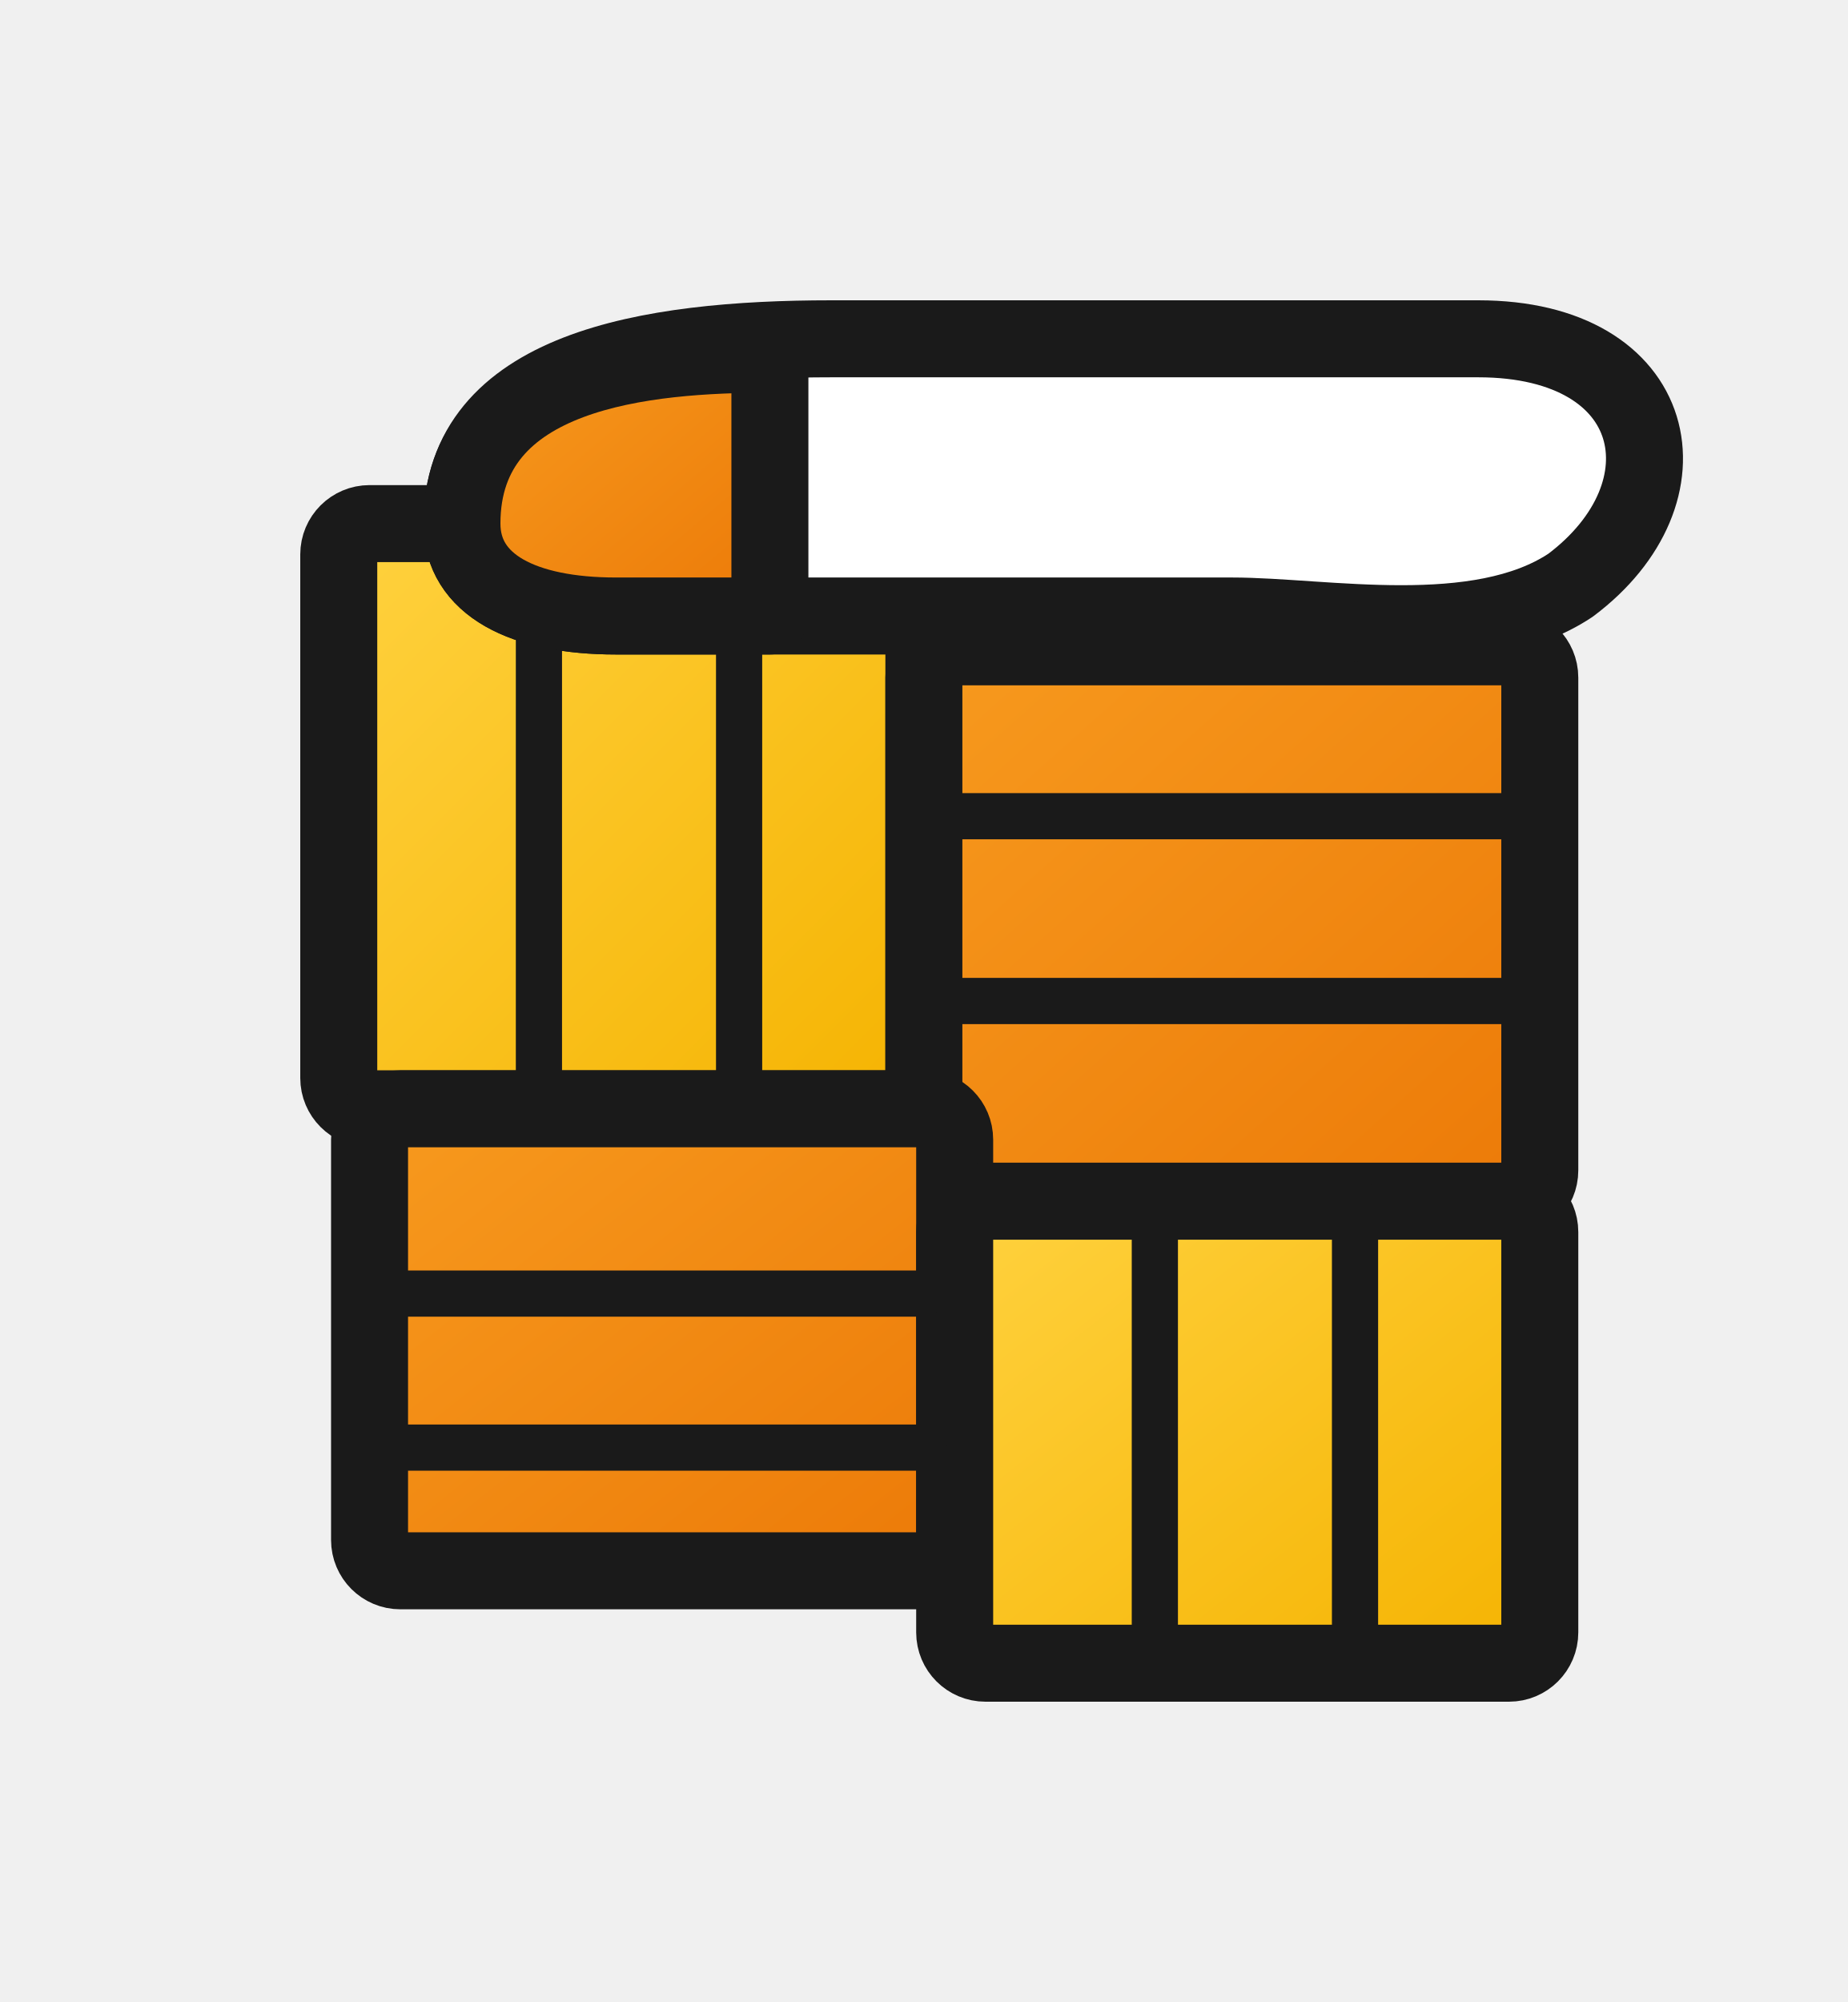
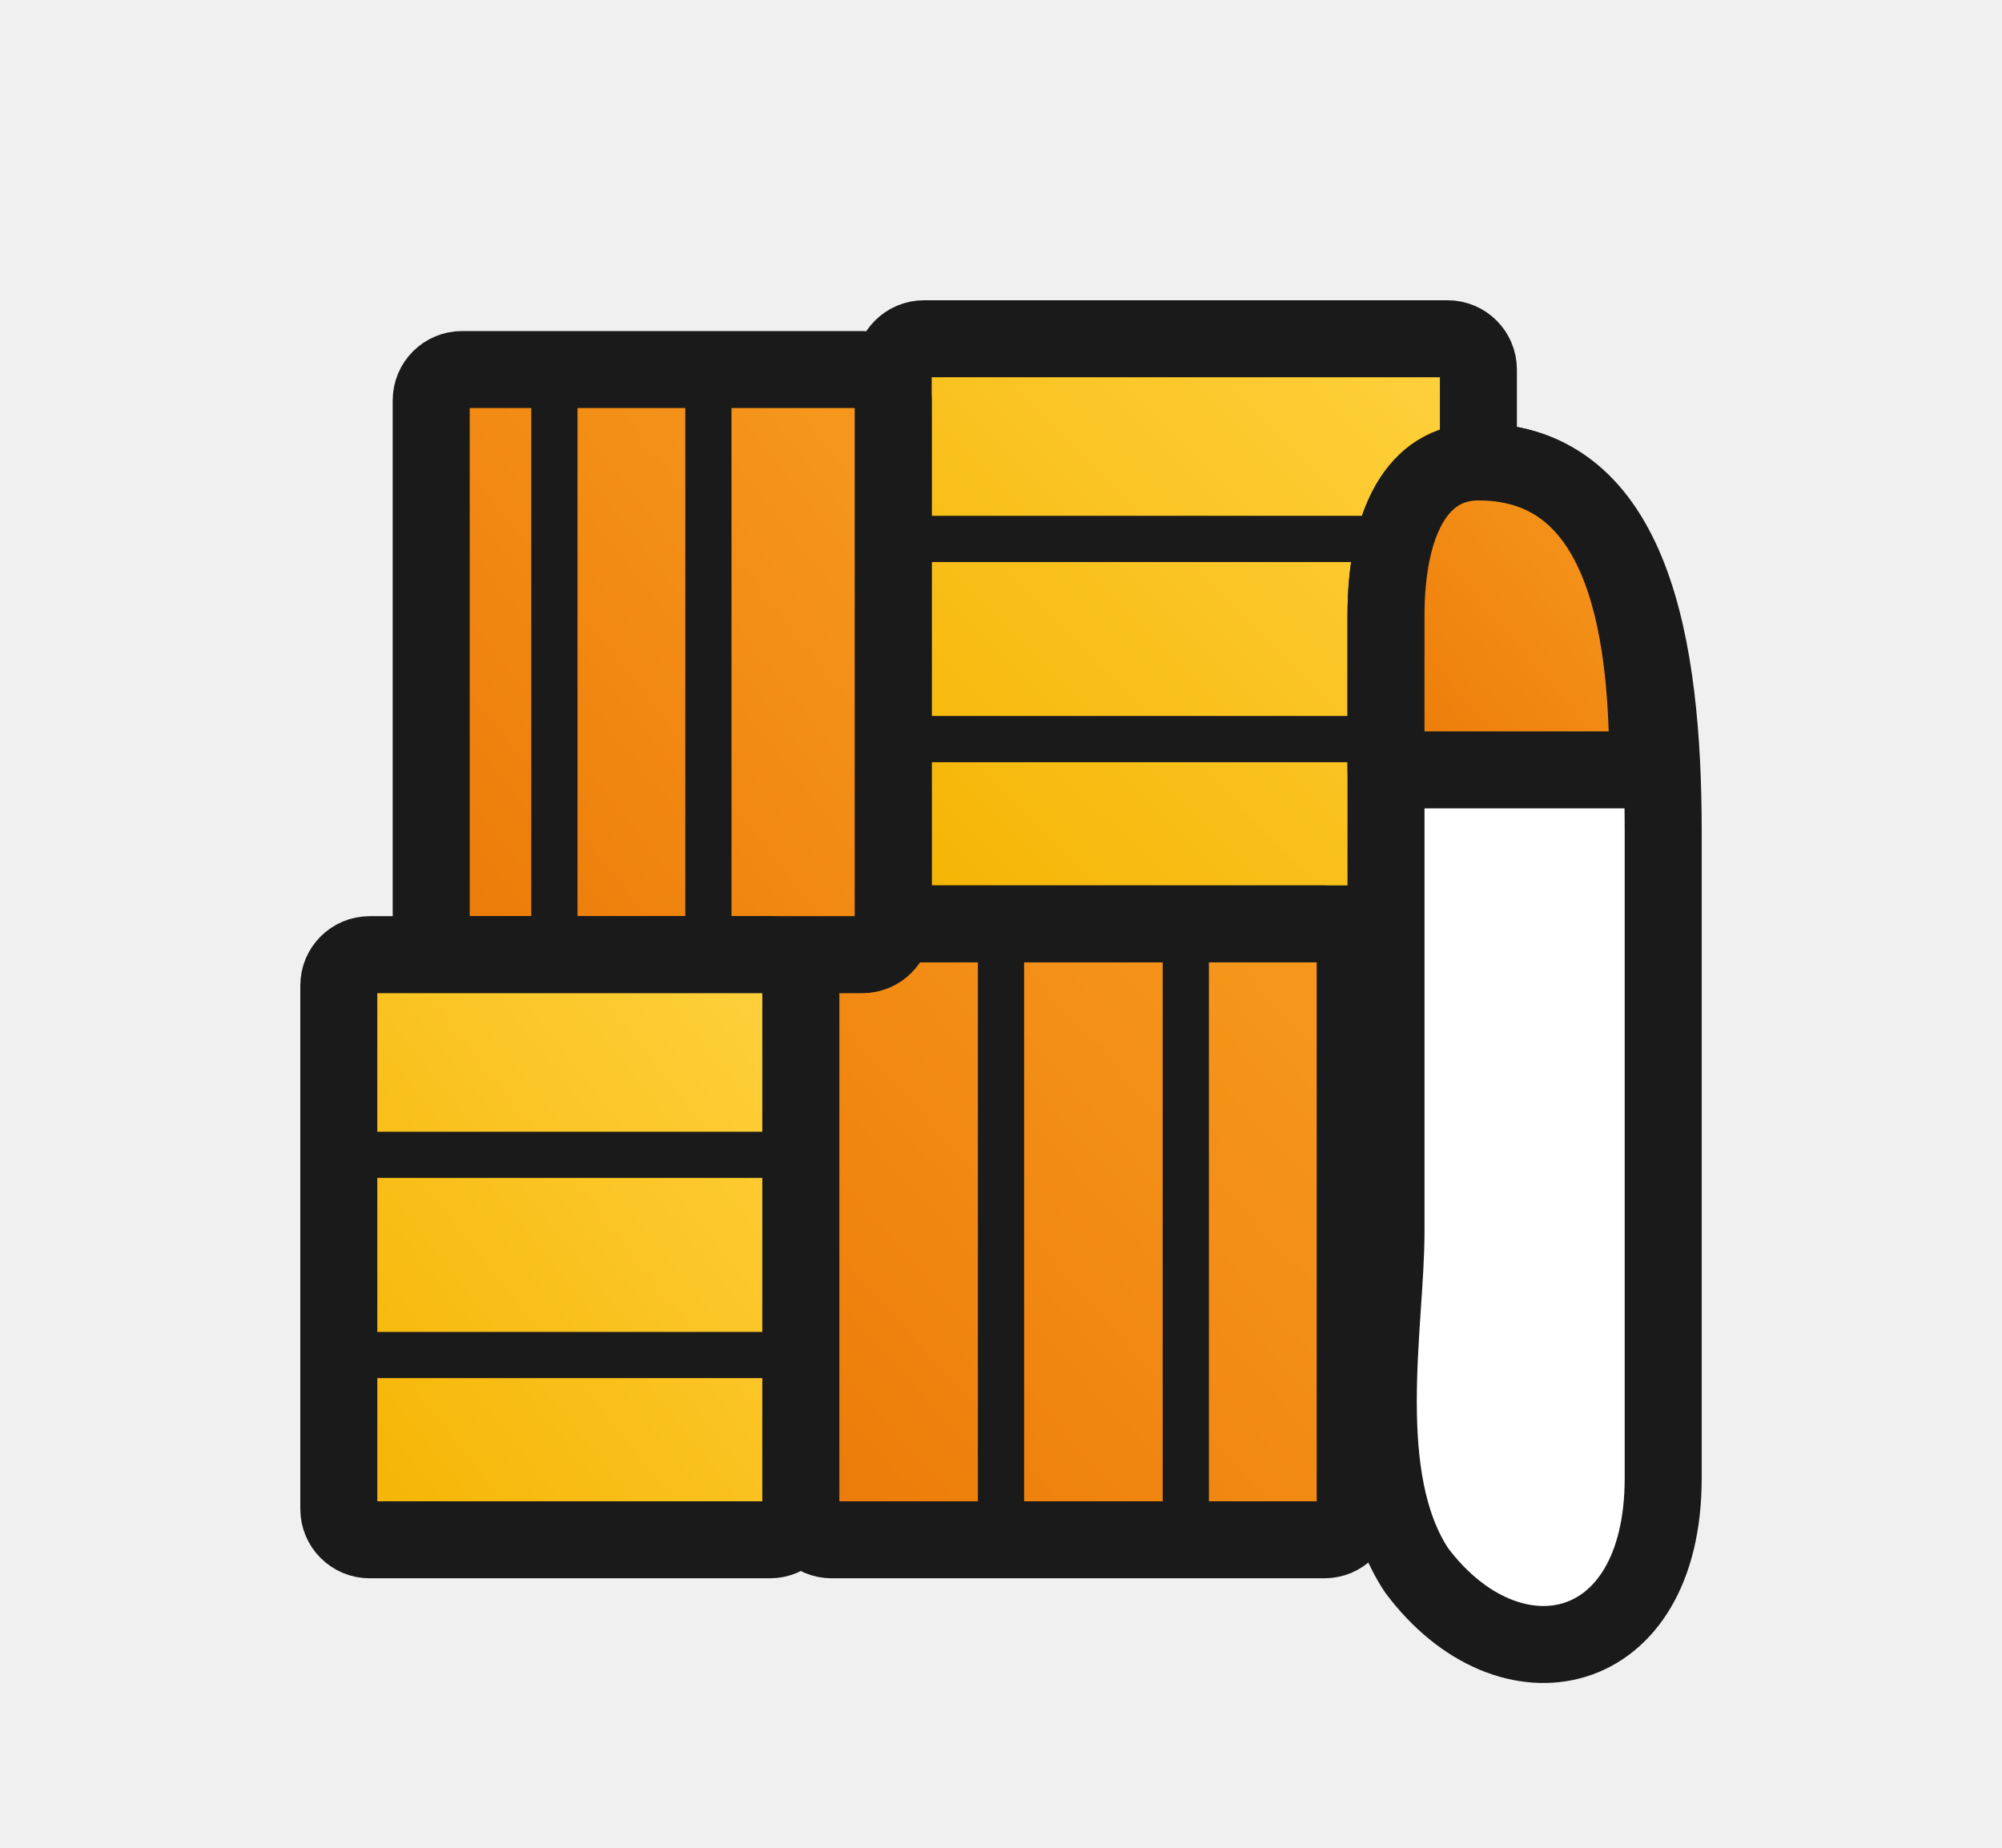
- <svg xmlns="http://www.w3.org/2000/svg" viewBox="0 0 120 130" fill="none" role="img" aria-label="YMK SOL">
+ <svg xmlns="http://www.w3.org/2000/svg" viewBox="0 0 130 120" fill="none" role="img" aria-label="YMK SOL">
  <defs>
    <linearGradient id="ymkY" x1="0" y1="0" x2="1" y2="1">
      <stop offset="0" stop-color="#FFD23F" />
      <stop offset="1" stop-color="#F5B301" />
    </linearGradient>
    <linearGradient id="ymkO" x1="0" y1="0" x2="1" y2="1">
      <stop offset="0" stop-color="#F79A1E" />
      <stop offset="1" stop-color="#EC7A08" />
    </linearGradient>
  </defs>
-   <g stroke="#1A1A1A" stroke-width="5" stroke-linejoin="round">
-     <rect x="22" y="34" width="38" height="38" rx="2" fill="url(#ymkY)" />
-     <rect x="60" y="42" width="40" height="36" rx="2" fill="url(#ymkO)" />
-     <rect x="24" y="72" width="38" height="30" rx="2" fill="url(#ymkO)" />
-     <rect x="62" y="78" width="38" height="30" rx="2" fill="url(#ymkY)" />
+   <g transform="translate(130, 0) rotate(90)">
+     <g stroke="#1A1A1A" stroke-width="5" stroke-linejoin="round">
+       <rect x="22" y="34" width="38" height="38" rx="2" fill="url(#ymkY)" />
+       <rect x="60" y="42" width="40" height="36" rx="2" fill="url(#ymkO)" />
+       <rect x="24" y="72" width="38" height="30" rx="2" fill="url(#ymkO)" />
+       <rect x="62" y="78" width="38" height="30" rx="2" fill="url(#ymkY)" />
+     </g>
+     <g stroke="#1A1A1A" stroke-width="3" stroke-linecap="round">
+       <line x1="35" y1="34" x2="35" y2="72" />
+       <line x1="48" y1="34" x2="48" y2="72" />
+       <line x1="62" y1="53" x2="98" y2="53" />
+       <line x1="62" y1="65" x2="98" y2="65" />
+       <line x1="26" y1="84" x2="60" y2="84" />
+       <line x1="26" y1="94" x2="60" y2="94" />
+       <line x1="75" y1="78" x2="75" y2="106" />
+       <line x1="88" y1="78" x2="88" y2="106" />
+     </g>
+     <path d="M30 34 C30 24 42 22 54 22 L96 22 C108 22 110 32 102 38 C96 42 86 40 80 40 L40 40 C34 40 30 38 30 34 Z" fill="#FFFFFF" stroke="#1A1A1A" stroke-width="5" stroke-linejoin="round" />
+     <path d="M30 34 C30 24 42 23 50 23 L50 40 L40 40 C34 40 30 38 30 34 Z" fill="url(#ymkO)" stroke="#1A1A1A" stroke-width="5" stroke-linejoin="round" />
  </g>
-   <g stroke="#1A1A1A" stroke-width="3" stroke-linecap="round">
-     <line x1="35" y1="34" x2="35" y2="72" />
-     <line x1="48" y1="34" x2="48" y2="72" />
-     <line x1="62" y1="53" x2="98" y2="53" />
-     <line x1="62" y1="65" x2="98" y2="65" />
-     <line x1="26" y1="84" x2="60" y2="84" />
-     <line x1="26" y1="94" x2="60" y2="94" />
-     <line x1="75" y1="78" x2="75" y2="106" />
-     <line x1="88" y1="78" x2="88" y2="106" />
-   </g>
-   <path d="M30 34 C30 24 42 22 54 22 L96 22 C108 22 110 32 102 38 C96 42 86 40 80 40 L40 40 C34 40 30 38 30 34 Z" fill="#FFFFFF" stroke="#1A1A1A" stroke-width="5" stroke-linejoin="round" />
-   <path d="M30 34 C30 24 42 23 50 23 L50 40 L40 40 C34 40 30 38 30 34 Z" fill="url(#ymkO)" stroke="#1A1A1A" stroke-width="5" stroke-linejoin="round" />
</svg>
